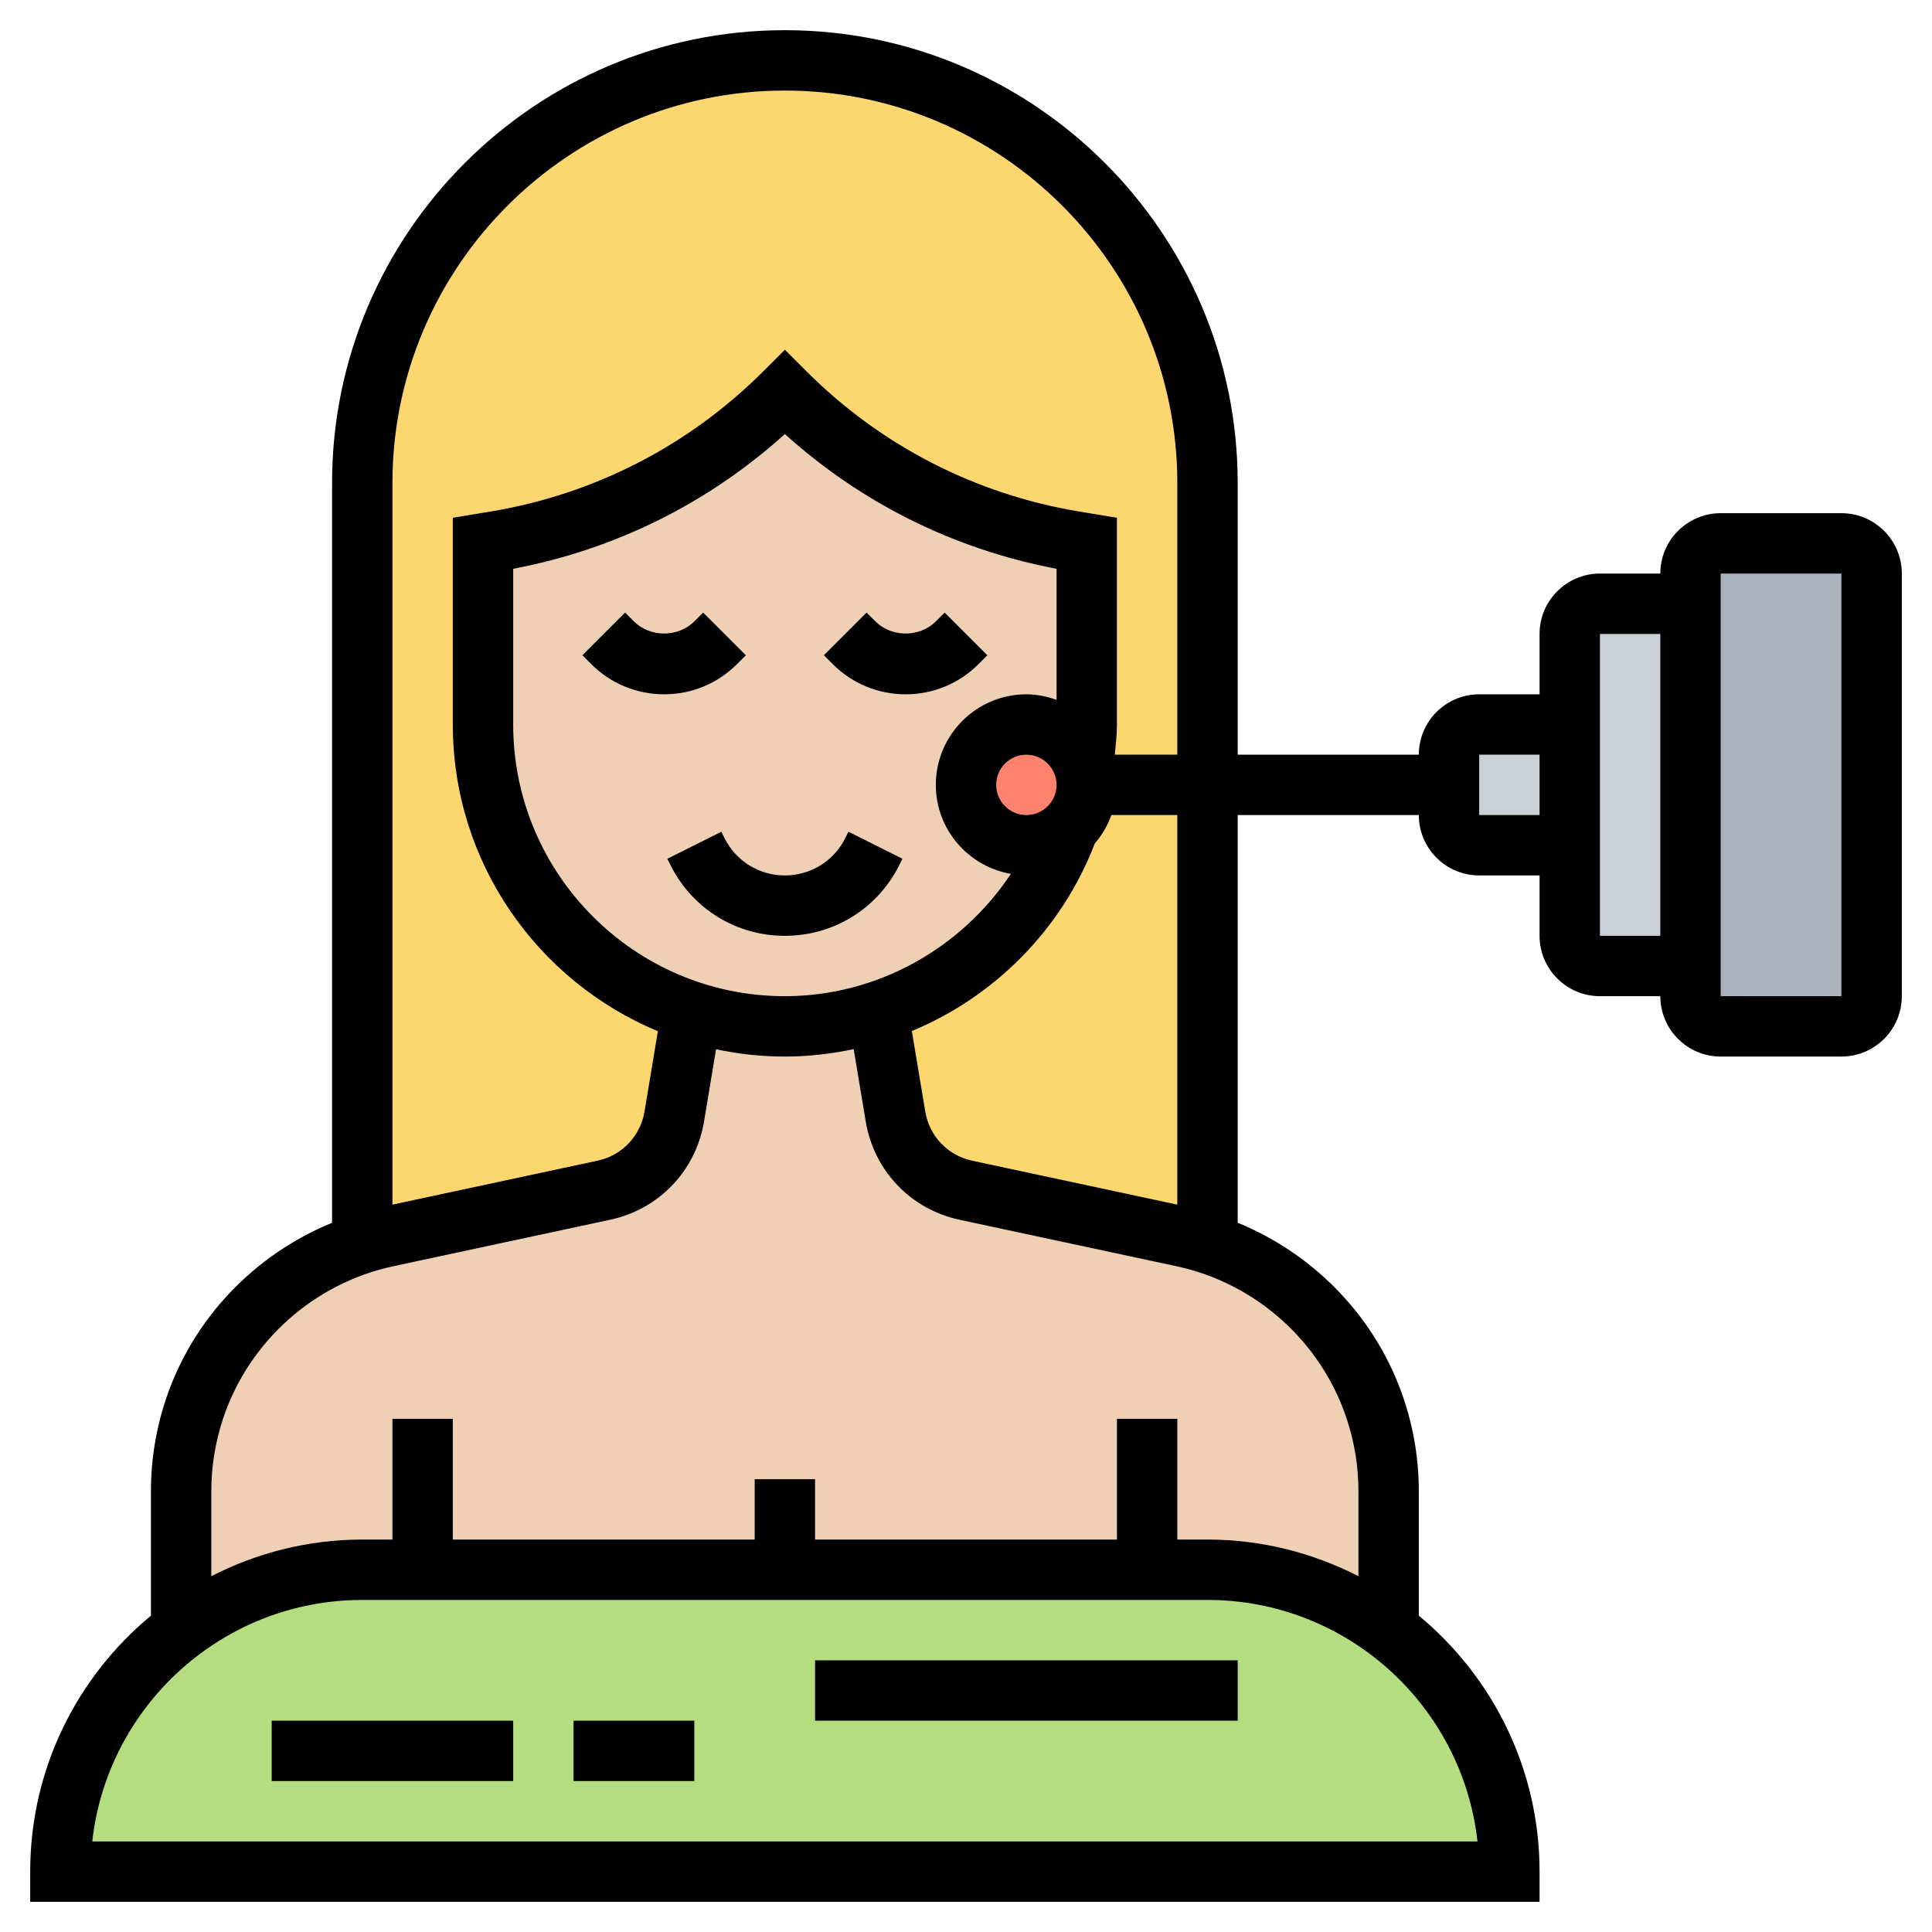
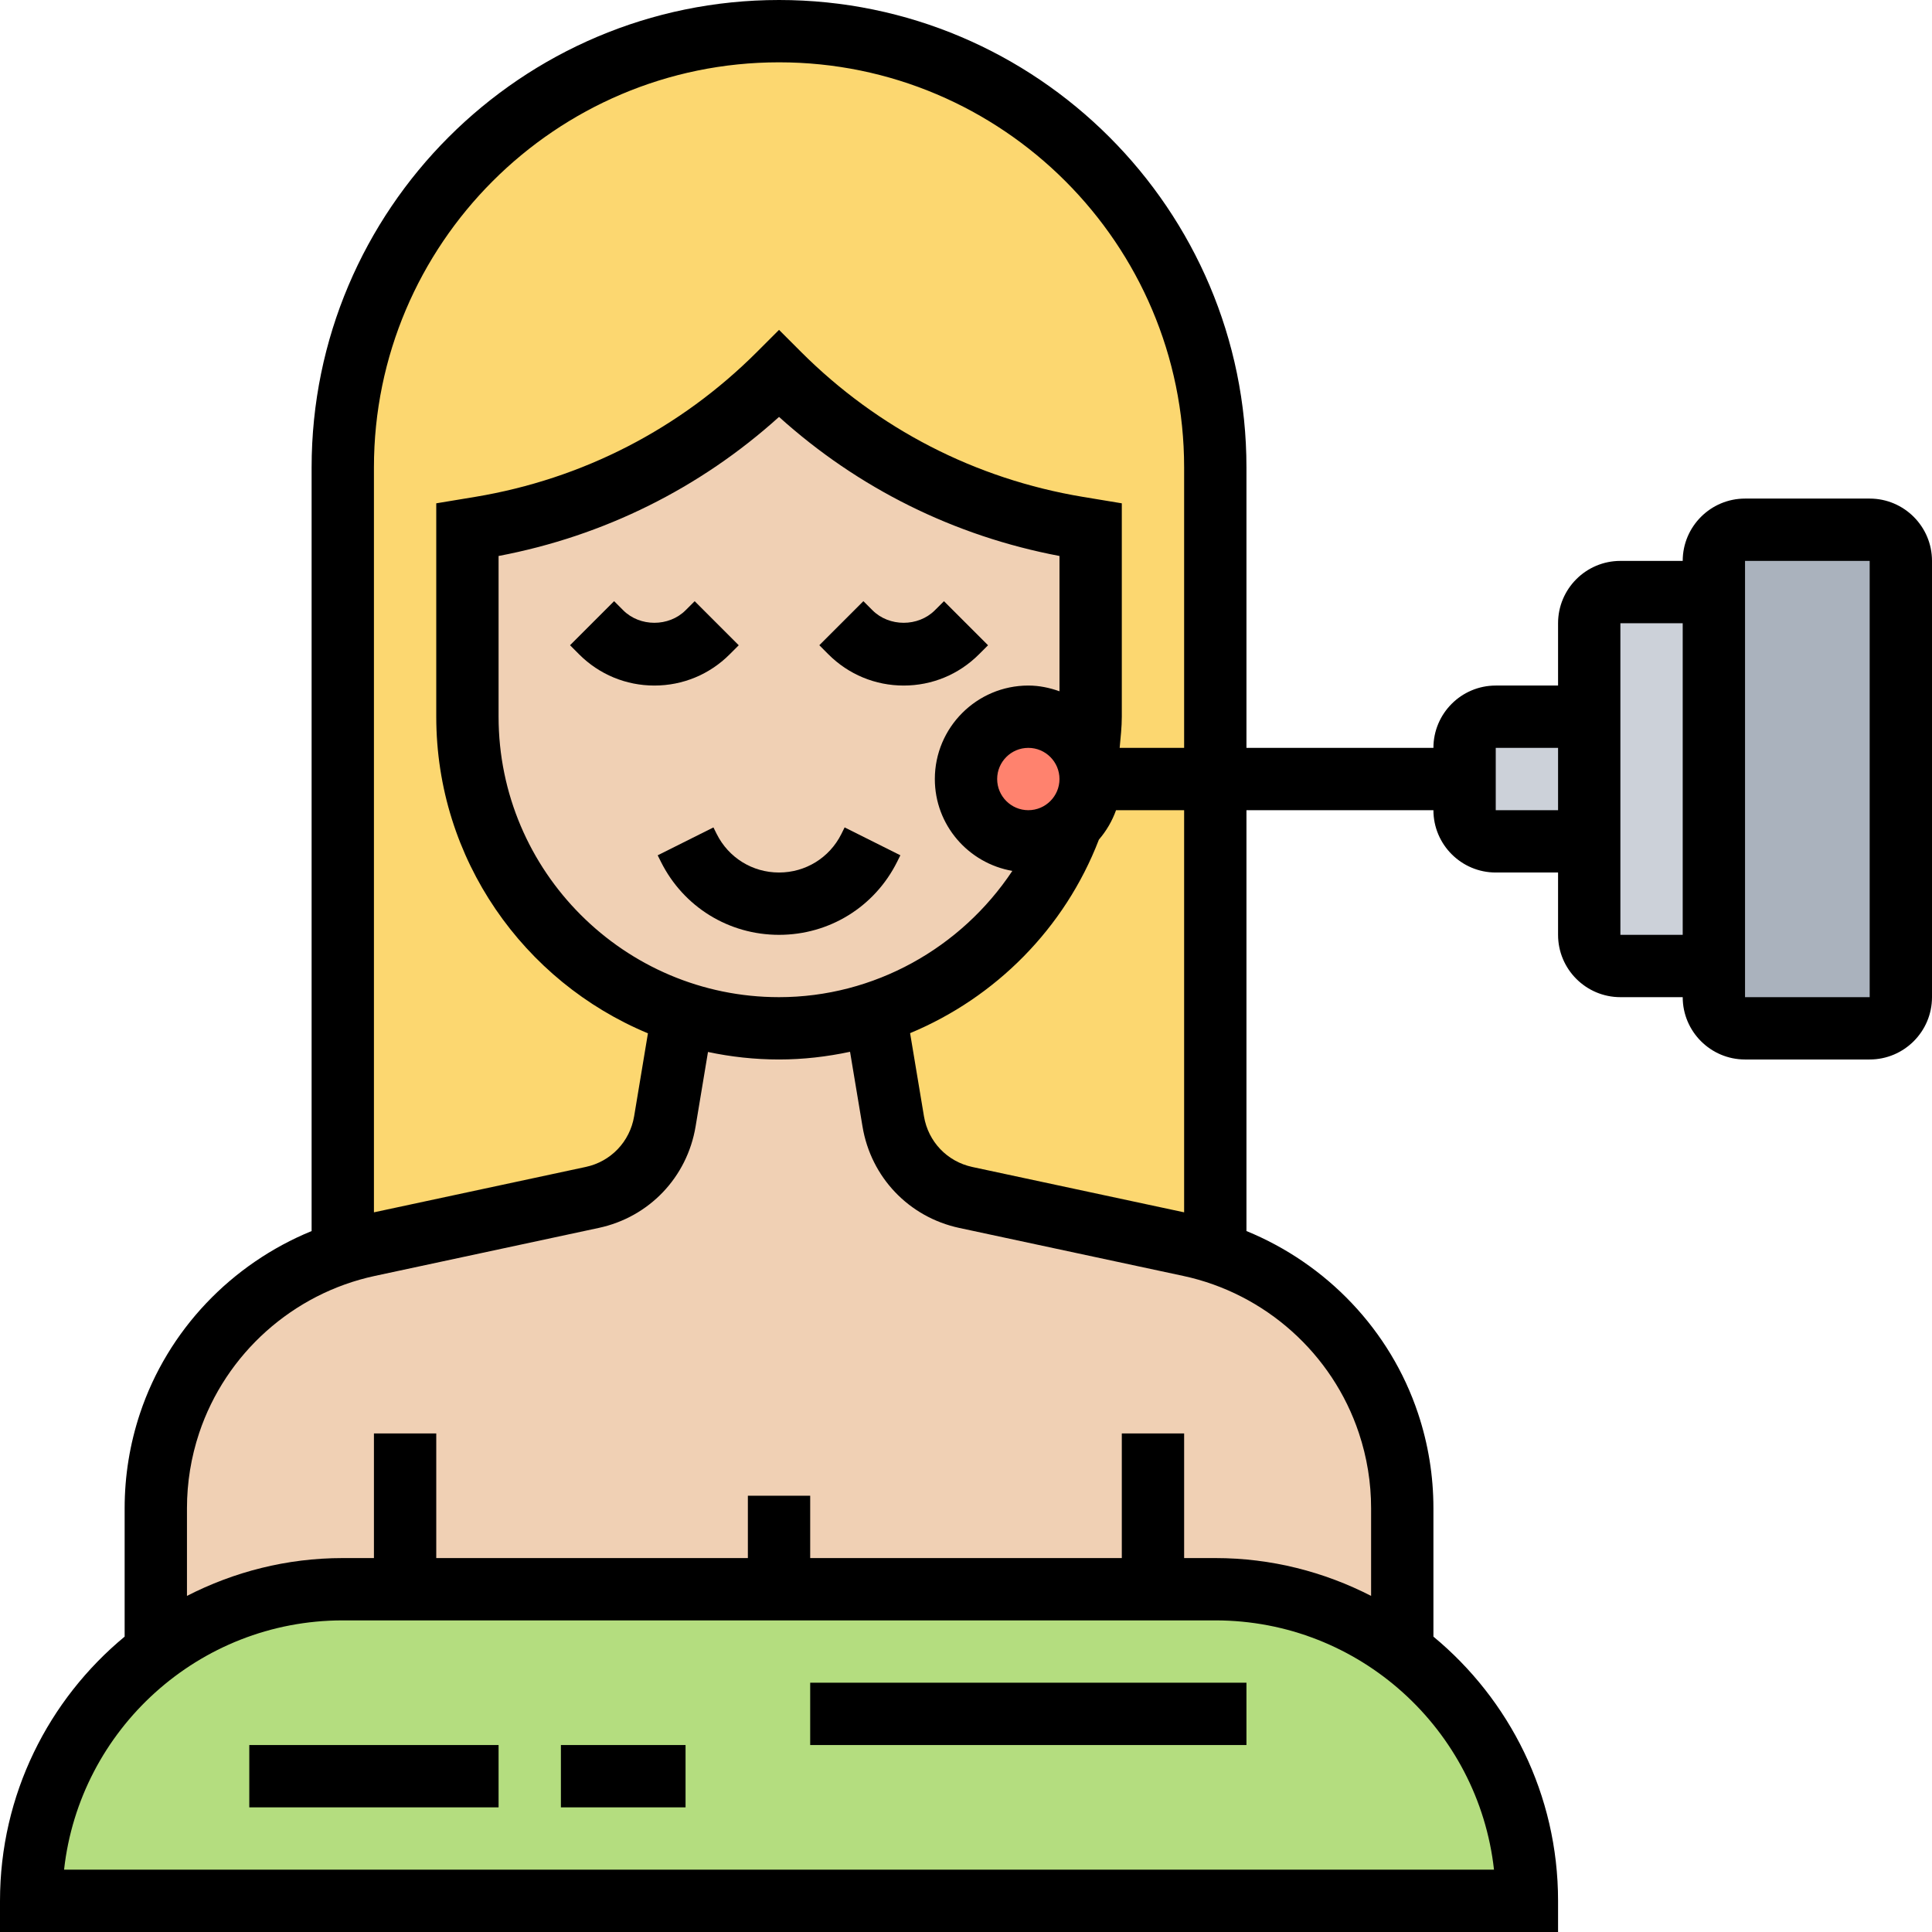
- <svg xmlns="http://www.w3.org/2000/svg" id="_x33_0" enable-background="new 0 0 64 64" height="512" viewBox="0 0 64 64" width="512">
-   <g>
-     <g>
-       <g>
-         <path d="m50 62h-48c0-2.76 1.12-5.26 2.93-7.07.33-.33.69-.64 1.07-.93 1.67-1.25 3.75-2 6-2h2 12 12 2c2.25 0 4.33.75 6 2 2.43 1.83 4 4.73 4 8z" fill="#b4dd7f" />
+ <svg xmlns="http://www.w3.org/2000/svg" version="1.1" width="24" viewBox="0 0 3 3" height="24" enable-background="new 0 0 64 64" id="_x33_0">
+   <defs id="defs57" />
+   <g transform="matrix(0.0483871,0,0,0.0483871,-0.0483871,-0.0483871)" id="g52">
+     <g id="g34">
+       <g id="g4">
+         <path id="path2" fill="#b4dd7f" d="M 50,62 H 2 C 2,59.24 3.12,56.74 4.93,54.93 5.26,54.6 5.62,54.29 6,54 7.67,52.75 9.75,52 12,52 h 2 12 12 2 c 2.25,0 4.33,0.75 6,2 2.43,1.83 4,4.73 4,8 z" />
      </g>
-       <g>
-         <path d="m62 19v14c0 .55-.45 1-1 1h-4c-.55 0-1-.45-1-1v-1-12-1c0-.55.45-1 1-1h4c.55 0 1 .45 1 1z" fill="#aab2bd" />
+       <g id="g8">
+         <path id="path6" fill="#aab2bd" d="m 62,19 v 14 c 0,0.55 -0.45,1 -1,1 h -4 c -0.55,0 -1,-0.45 -1,-1 V 32 20 19 c 0,-0.55 0.45,-1 1,-1 h 4 c 0.55,0 1,0.45 1,1 z" />
      </g>
-       <g>
-         <path d="m56 20v12h-3c-.55 0-1-.45-1-1v-3-4-3c0-.55.45-1 1-1z" fill="#ccd1d9" />
+       <g id="g12">
+         <path id="path10" fill="#ccd1d9" d="m 56,20 v 12 h -3 c -0.55,0 -1,-0.45 -1,-1 v -3 -4 -3 c 0,-0.55 0.45,-1 1,-1 z" />
      </g>
-       <g>
-         <path d="m52 24v4h-3c-.55 0-1-.45-1-1v-1-1c0-.55.45-1 1-1z" fill="#ccd1d9" />
+       <g id="g16">
+         <path id="path14" fill="#ccd1d9" d="m 52,24 v 4 h -3 c -0.55,0 -1,-0.45 -1,-1 v -1 -1 c 0,-0.55 0.45,-1 1,-1 z" />
      </g>
-       <g>
-         <path d="m26 2c-3.86 0-7.36 1.57-9.9 4.1-2.53 2.54-4.1 6.04-4.1 9.9v25.19c.27-.09.54-.16.82-.22l7.18-1.54c1.21-.26 2.13-1.23 2.34-2.44l.57-3.48c-1.52-.49-2.88-1.34-3.98-2.44-1.81-1.81-2.93-4.31-2.93-7.07v-6l.42-.07c3.63-.6 6.98-2.33 9.58-4.93 1.3 1.3 2.79 2.38 4.4 3.22 1.62.83 3.36 1.41 5.18 1.71l.42.07v6c0 .47-.03.92-.1 1.38v.01c.07.19.1.4.1.61 0 .56-.23 1.07-.61 1.42v.01h.01c-1.06 2.87-3.39 5.13-6.31 6.08l.57 3.48c.21 1.21 1.13 2.18 2.34 2.44l7.18 1.54c.28.06.55.13.82.22v-15.19-10c0-7.73-6.27-14-14-14z" fill="#fcd770" />
+       <g id="g20">
+         <path id="path18" fill="#fcd770" d="M 26,2 C 22.14,2 18.64,3.57 16.1,6.1 13.57,8.64 12,12.14 12,16 v 25.19 c 0.27,-0.09 0.54,-0.16 0.82,-0.22 L 20,39.43 c 1.21,-0.26 2.13,-1.23 2.34,-2.44 l 0.57,-3.48 C 21.39,33.02 20.03,32.17 18.93,31.07 17.12,29.26 16,26.76 16,24 v -6 l 0.42,-0.07 C 20.05,17.33 23.4,15.6 26,13 c 1.3,1.3 2.79,2.38 4.4,3.22 1.62,0.83 3.36,1.41 5.18,1.71 L 36,18 v 6 c 0,0.47 -0.03,0.92 -0.1,1.38 v 0.01 c 0.07,0.19 0.1,0.4 0.1,0.61 0,0.56 -0.23,1.07 -0.61,1.42 v 0.01 h 0.01 c -1.06,2.87 -3.39,5.13 -6.31,6.08 l 0.57,3.48 c 0.21,1.21 1.13,2.18 2.34,2.44 l 7.18,1.54 c 0.28,0.06 0.55,0.13 0.82,0.22 V 26 16 C 40,8.27 33.73,2 26,2 Z" />
      </g>
-       <g>
-         <path d="m38 52h-12-12-2c-2.25 0-4.33.75-6 2v-4.6c0-.93.15-1.85.44-2.73.88-2.62 2.95-4.65 5.56-5.48.27-.09.54-.16.82-.22l7.18-1.54c1.21-.26 2.13-1.23 2.34-2.44l.57-3.48c.97.32 2.01.49 3.09.49s2.12-.17 3.09-.49l.57 3.48c.21 1.21 1.13 2.18 2.34 2.44l7.18 1.54c.28.06.55.13.82.22 2.61.83 4.68 2.86 5.56 5.48.29.88.44 1.8.44 2.73v4.6c-1.67-1.25-3.75-2-6-2z" fill="#f0d0b4" />
+       <g id="g24">
+         <path id="path22" fill="#f0d0b4" d="M 38,52 H 26 14 12 C 9.75,52 7.67,52.75 6,54 V 49.4 C 6,48.47 6.15,47.55 6.44,46.67 7.32,44.05 9.39,42.02 12,41.19 12.27,41.1 12.54,41.03 12.82,40.97 L 20,39.43 c 1.21,-0.26 2.13,-1.23 2.34,-2.44 l 0.57,-3.48 C 23.88,33.83 24.92,34 26,34 c 1.08,0 2.12,-0.17 3.09,-0.49 l 0.57,3.48 c 0.21,1.21 1.13,2.18 2.34,2.44 l 7.18,1.54 c 0.28,0.06 0.55,0.13 0.82,0.22 2.61,0.83 4.68,2.86 5.56,5.48 0.29,0.88 0.44,1.8 0.44,2.73 V 54 c -1.67,-1.25 -3.75,-2 -6,-2 z" />
      </g>
-       <g>
-         <path d="m35.39 27.43h.01c-1.06 2.87-3.39 5.13-6.31 6.08-.97.32-2.01.49-3.09.49s-2.12-.17-3.09-.49c-1.52-.49-2.88-1.34-3.98-2.44-1.81-1.81-2.93-4.31-2.93-7.07v-6l.42-.07c3.63-.6 6.98-2.33 9.58-4.93 1.3 1.3 2.79 2.38 4.4 3.22 1.62.83 3.36 1.41 5.18 1.71l.42.07v6c0 .47-.03.92-.1 1.38-.26-.8-1.02-1.38-1.9-1.38-1.1 0-2 .9-2 2s.9 2 2 2c.54 0 1.03-.21 1.39-.57z" fill="#f0d0b4" />
+       <g id="g28">
+         <path id="path26" fill="#f0d0b4" d="M 35.39,27.43 H 35.4 C 34.34,30.3 32.01,32.56 29.09,33.51 28.12,33.83 27.08,34 26,34 24.92,34 23.88,33.83 22.91,33.51 21.39,33.02 20.03,32.17 18.93,31.07 17.12,29.26 16,26.76 16,24 v -6 l 0.42,-0.07 C 20.05,17.33 23.4,15.6 26,13 c 1.3,1.3 2.79,2.38 4.4,3.22 1.62,0.83 3.36,1.41 5.18,1.71 L 36,18 v 6 c 0,0.47 -0.03,0.92 -0.1,1.38 C 35.64,24.58 34.88,24 34,24 c -1.1,0 -2,0.9 -2,2 0,1.1 0.9,2 2,2 0.54,0 1.03,-0.21 1.39,-0.57 z" />
      </g>
-       <g>
-         <path d="m35.9 25.39c.07.19.1.4.1.61 0 .56-.23 1.07-.61 1.42v.01c-.36.36-.85.57-1.39.57-1.1 0-2-.9-2-2s.9-2 2-2c.88 0 1.64.58 1.9 1.38z" fill="#ff826e" />
+       <g id="g32">
+         <path id="path30" fill="#ff826e" d="m 35.9,25.39 c 0.07,0.19 0.1,0.4 0.1,0.61 0,0.56 -0.23,1.07 -0.61,1.42 v 0.01 C 35.03,27.79 34.54,28 34,28 c -1.1,0 -2,-0.9 -2,-2 0,-1.1 0.9,-2 2,-2 0.88,0 1.64,0.58 1.9,1.38 z" />
      </g>
    </g>
-     <g>
-       <path d="m24.707 21.707-1.414-1.414-.293.292c-.535.535-1.465.535-2 0l-.293-.293-1.414 1.414.293.294c.646.645 1.503 1 2.414 1s1.769-.355 2.414-1z" />
-       <path d="m32.707 21.707-1.414-1.414-.293.292c-.535.535-1.465.535-2 0l-.293-.293-1.414 1.414.293.294c.646.645 1.503 1 2.414 1s1.769-.355 2.414-1z" />
-       <path d="m28 27.764c-.381.762-1.147 1.236-2 1.236s-1.619-.474-2-1.236l-.105-.211-1.789.895.105.21c.722 1.445 2.174 2.342 3.789 2.342s3.067-.897 3.789-2.342l.105-.211-1.789-.895z" />
-       <path d="m9 57h8v2h-8z" />
-       <path d="m19 57h4v2h-4z" />
-       <path d="m27 55h14v2h-14z" />
-       <path d="m61 17h-4c-1.103 0-2 .897-2 2h-2c-1.103 0-2 .897-2 2v2h-2c-1.103 0-2 .897-2 2h-6v-9c0-8.271-6.729-15-15-15s-15 6.729-15 15v24.506c-2.569 1.052-4.615 3.174-5.507 5.851-.327.982-.493 2.006-.493 3.042v4.122c-2.441 2.02-4 5.071-4 8.479v1h50v-1c0-3.408-1.559-6.459-4-8.479v-4.122c0-1.036-.166-2.06-.494-3.043-.891-2.676-2.937-4.798-5.506-5.851v-13.505h6c0 1.103.897 2 2 2h2v2c0 1.103.897 2 2 2h2c0 1.103.897 2 2 2h4c1.103 0 2-.897 2-2v-14c0-1.103-.897-2-2-2zm-35-14c7.168 0 13 5.832 13 13v9h-2.069c.03-.333.069-.664.069-1v-6.848l-1.256-.208c-3.443-.574-6.568-2.183-9.037-4.651l-.707-.707-.707.707c-2.469 2.468-5.594 4.077-9.037 4.651l-1.256.208v6.848c0 4.576 2.81 8.505 6.793 10.16l-.443 2.662c-.137.815-.746 1.455-1.555 1.627l-6.795 1.456v-23.905c0-7.168 5.832-13 13-13zm0 30c-4.963 0-9-4.038-9-9v-5.158c3.374-.639 6.46-2.171 9-4.463 2.54 2.292 5.626 3.824 9 4.463v4.342c-.314-.112-.648-.184-1-.184-1.654 0-3 1.346-3 3 0 1.479 1.077 2.703 2.487 2.948-1.644 2.475-4.434 4.052-7.487 4.052zm9-7c0 .551-.448 1-1 1s-1-.449-1-1 .448-1 1-1 1 .449 1 1zm13.944 35h-45.888c.499-4.494 4.319-8 8.944-8h28c4.625 0 8.445 3.506 8.944 8zm-4.336-14.012c.26.779.392 1.59.392 2.411v2.815c-1.502-.77-3.199-1.214-5-1.214h-1v-4h-2v4h-10v-2h-2v2h-10v-4h-2v4h-1c-1.801 0-3.498.444-5 1.214v-2.815c0-.821.132-1.632.391-2.411.85-2.547 3.009-4.479 5.636-5.042l7.188-1.541c1.615-.346 2.835-1.623 3.107-3.254l.398-2.392c.737.156 1.498.241 2.28.241.776 0 1.538-.089 2.279-.247l.4 2.399c.271 1.63 1.49 2.907 3.106 3.254l7.188 1.54c2.628.563 4.787 2.495 5.635 5.042zm-5.608-7.083-6.795-1.455c-.809-.173-1.418-.812-1.554-1.627l-.445-2.668c2.733-1.137 4.961-3.354 6.059-6.211.238-.277.425-.594.55-.944h2.185zm10-12.905v-2h2v2zm4 4v-10h2v10zm8 2h-4v-14h4z" />
+     <g id="g50">
+       <path id="path36" d="M 24.707,21.707 23.293,20.293 23,20.585 c -0.535,0.535 -1.465,0.535 -2,0 L 20.707,20.292 19.293,21.706 19.586,22 c 0.646,0.645 1.503,1 2.414,1 0.911,0 1.769,-0.355 2.414,-1 z" />
+       <path id="path38" d="M 32.707,21.707 31.293,20.293 31,20.585 c -0.535,0.535 -1.465,0.535 -2,0 L 28.707,20.292 27.293,21.706 27.586,22 c 0.646,0.645 1.503,1 2.414,1 0.911,0 1.769,-0.355 2.414,-1 z" />
+       <path id="path40" d="M 28,27.764 C 27.619,28.526 26.853,29 26,29 25.147,29 24.381,28.526 24,27.764 l -0.105,-0.211 -1.789,0.895 0.105,0.21 C 22.933,30.103 24.385,31 26,31 c 1.615,0 3.067,-0.897 3.789,-2.342 l 0.105,-0.211 -1.789,-0.895 z" />
+       <path id="path42" d="m 9,57 h 8 v 2 H 9 Z" />
+       <path id="path44" d="m 19,57 h 4 v 2 h -4 z" />
+       <path id="path46" d="m 27,55 h 14 v 2 H 27 Z" />
+       <path id="path48" d="m 61,17 h -4 c -1.103,0 -2,0.897 -2,2 h -2 c -1.103,0 -2,0.897 -2,2 v 2 h -2 c -1.103,0 -2,0.897 -2,2 H 41 V 16 C 41,7.729 34.271,1 26,1 17.729,1 11,7.729 11,16 V 40.506 C 8.431,41.558 6.385,43.68 5.493,46.357 5.166,47.339 5,48.363 5,49.399 v 4.122 C 2.559,55.541 1,58.592 1,62 v 1 h 50 v -1 c 0,-3.408 -1.559,-6.459 -4,-8.479 V 49.399 C 47,48.363 46.834,47.339 46.506,46.356 45.615,43.68 43.569,41.558 41,40.505 V 27 h 6 c 0,1.103 0.897,2 2,2 h 2 v 2 c 0,1.103 0.897,2 2,2 h 2 c 0,1.103 0.897,2 2,2 h 4 c 1.103,0 2,-0.897 2,-2 V 19 c 0,-1.103 -0.897,-2 -2,-2 z M 26,3 c 7.168,0 13,5.832 13,13 v 9 H 36.931 C 36.961,24.667 37,24.336 37,24 V 17.152 L 35.744,16.944 C 32.301,16.37 29.176,14.761 26.707,12.293 L 26,11.586 25.293,12.293 c -2.469,2.468 -5.594,4.077 -9.037,4.651 L 15,17.152 V 24 c 0,4.576 2.81,8.505 6.793,10.16 l -0.443,2.662 c -0.137,0.815 -0.746,1.455 -1.555,1.627 L 13,39.905 V 16 C 13,8.832 18.832,3 26,3 Z m 0,30 c -4.963,0 -9,-4.038 -9,-9 v -5.158 c 3.374,-0.639 6.46,-2.171 9,-4.463 2.54,2.292 5.626,3.824 9,4.463 v 4.342 C 34.686,23.072 34.352,23 34,23 c -1.654,0 -3,1.346 -3,3 0,1.479 1.077,2.703 2.487,2.948 C 31.843,31.423 29.053,33 26,33 Z m 9,-7 c 0,0.551 -0.448,1 -1,1 -0.552,0 -1,-0.449 -1,-1 0,-0.551 0.448,-1 1,-1 0.552,0 1,0.449 1,1 z M 48.944,61 H 3.056 C 3.555,56.506 7.375,53 12,53 h 28 c 4.625,0 8.445,3.506 8.944,8 z M 44.608,46.988 c 0.26,0.779 0.392,1.59 0.392,2.411 v 2.815 C 43.498,51.444 41.801,51 40,51 h -1 v -4 h -2 v 4 H 27 v -2 h -2 v 2 H 15 v -4 h -2 v 4 h -1 c -1.801,0 -3.498,0.444 -5,1.214 v -2.815 c 0,-0.821 0.132,-1.632 0.391,-2.411 0.85,-2.547 3.009,-4.479 5.636,-5.042 l 7.188,-1.541 c 1.615,-0.346 2.835,-1.623 3.107,-3.254 L 23.72,34.759 C 24.457,34.915 25.218,35 26,35 c 0.776,0 1.538,-0.089 2.279,-0.247 l 0.4,2.399 c 0.271,1.63 1.49,2.907 3.106,3.254 l 7.188,1.54 c 2.628,0.563 4.787,2.495 5.635,5.042 z M 39,39.905 32.205,38.45 c -0.809,-0.173 -1.418,-0.812 -1.554,-1.627 l -0.445,-2.668 c 2.733,-1.137 4.961,-3.354 6.059,-6.211 C 36.503,27.667 36.69,27.35 36.815,27 H 39 Z M 49,27 v -2 h 2 v 2 z m 4,4 V 21 h 2 v 10 z m 8,2 H 57 V 19 h 4 z" />
    </g>
  </g>
</svg>
